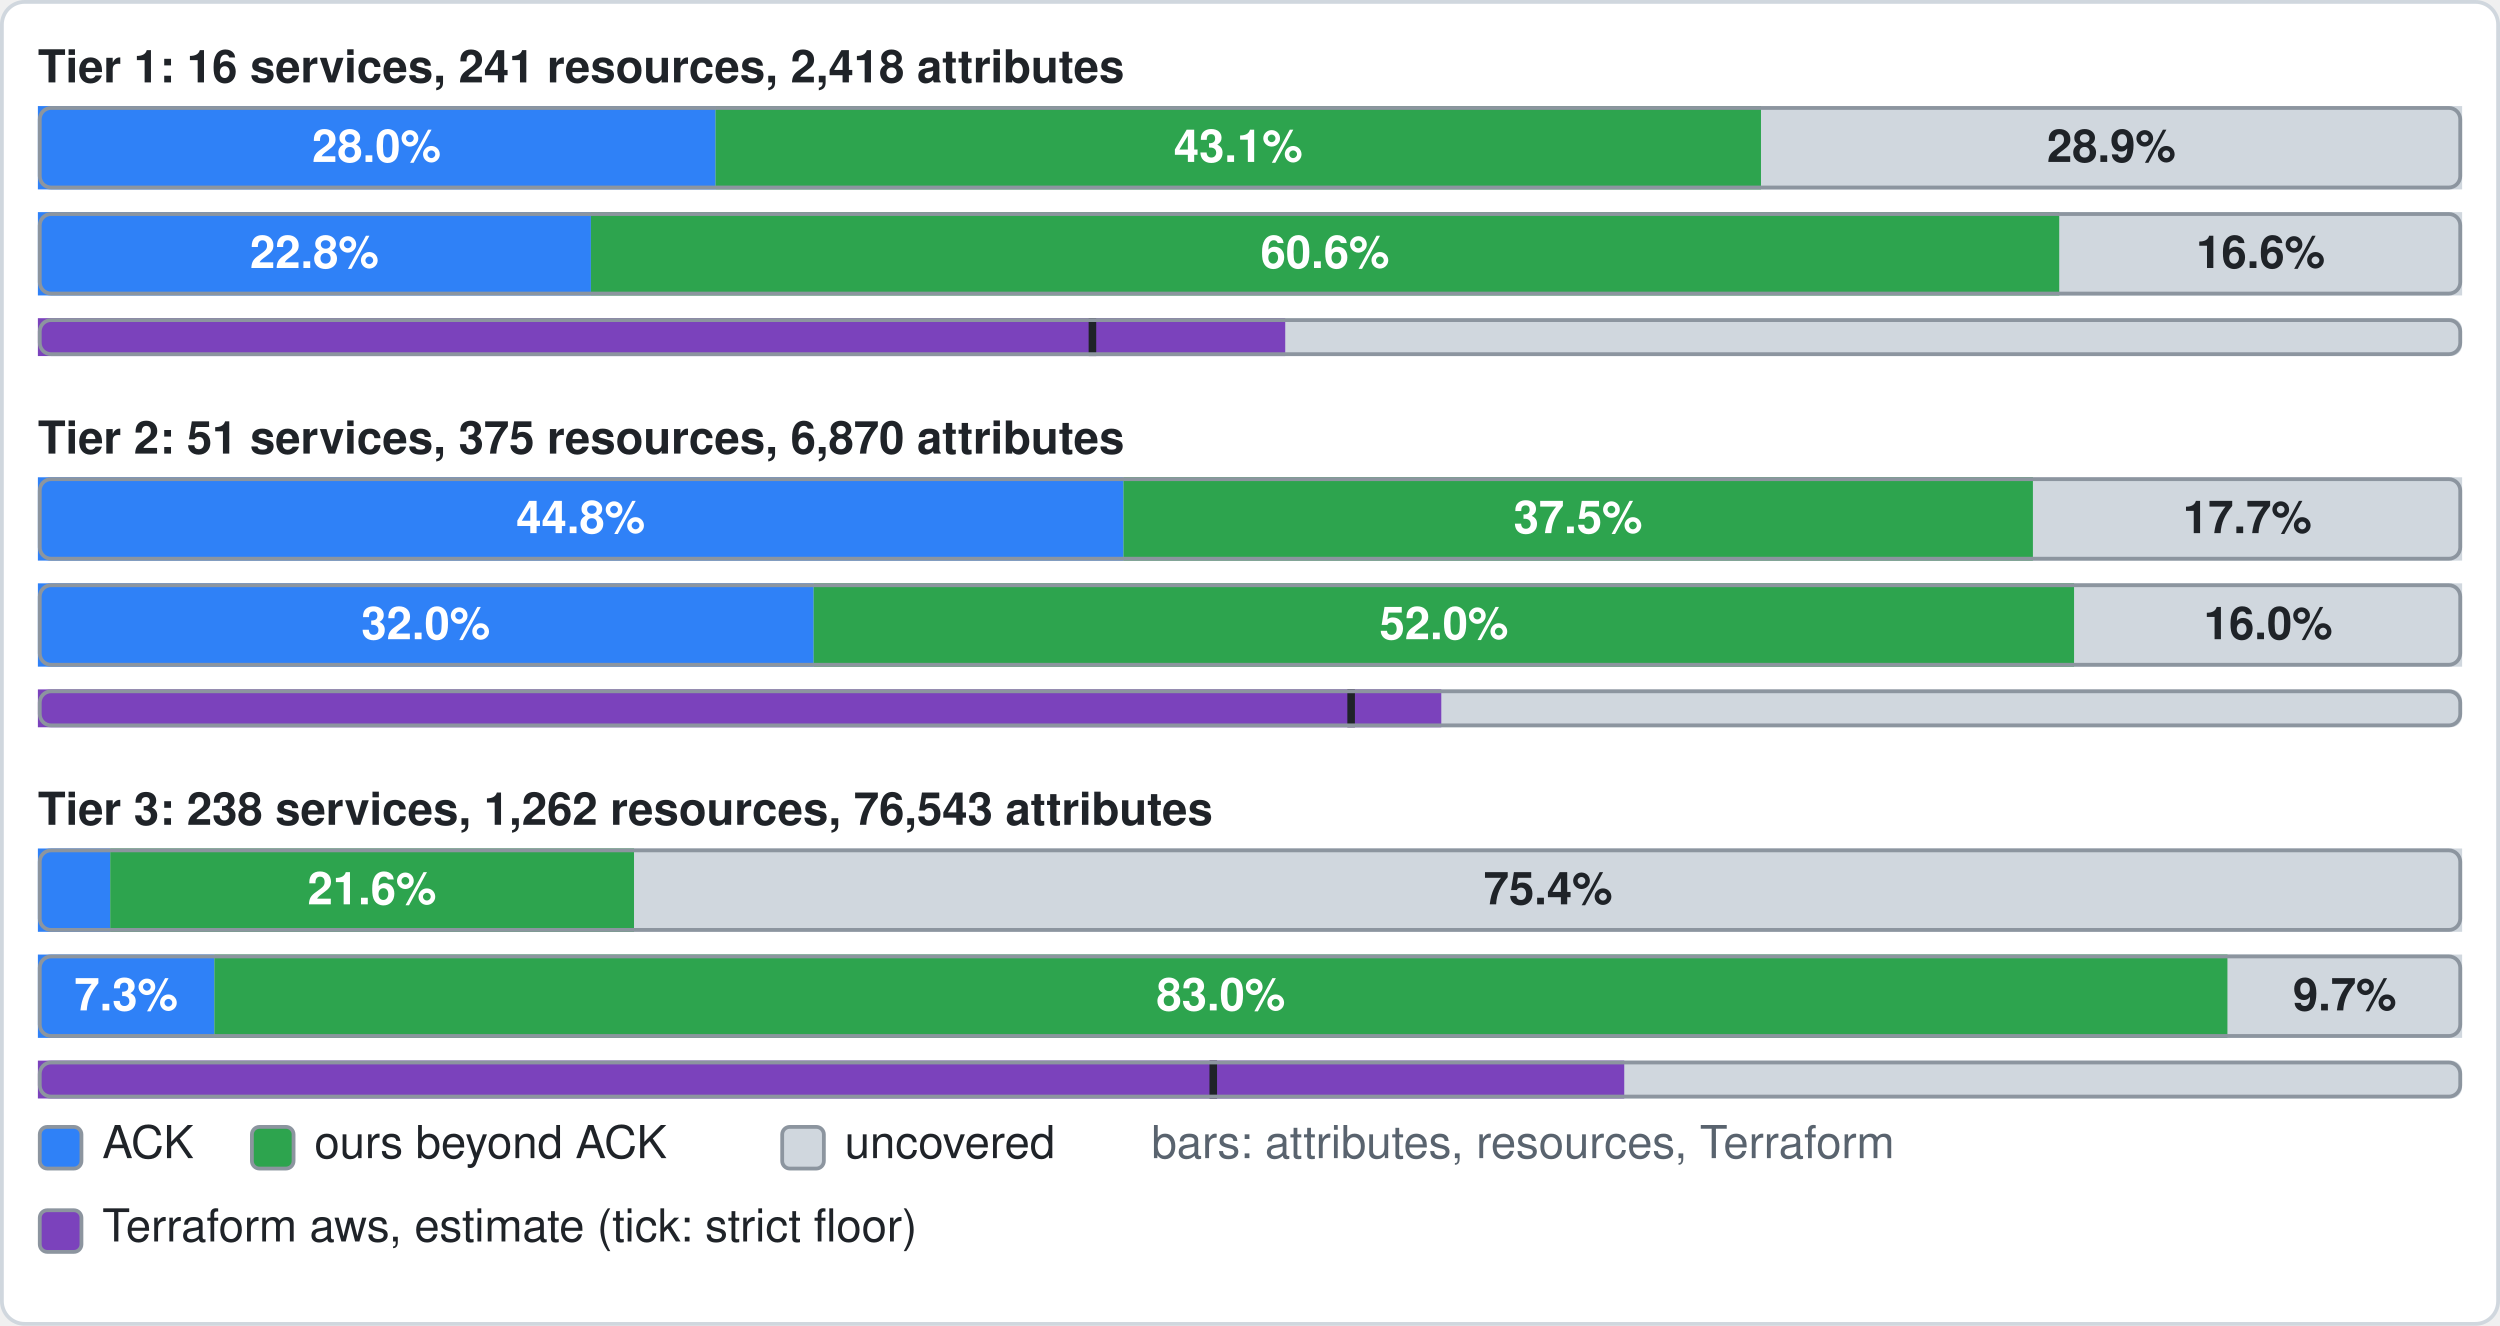
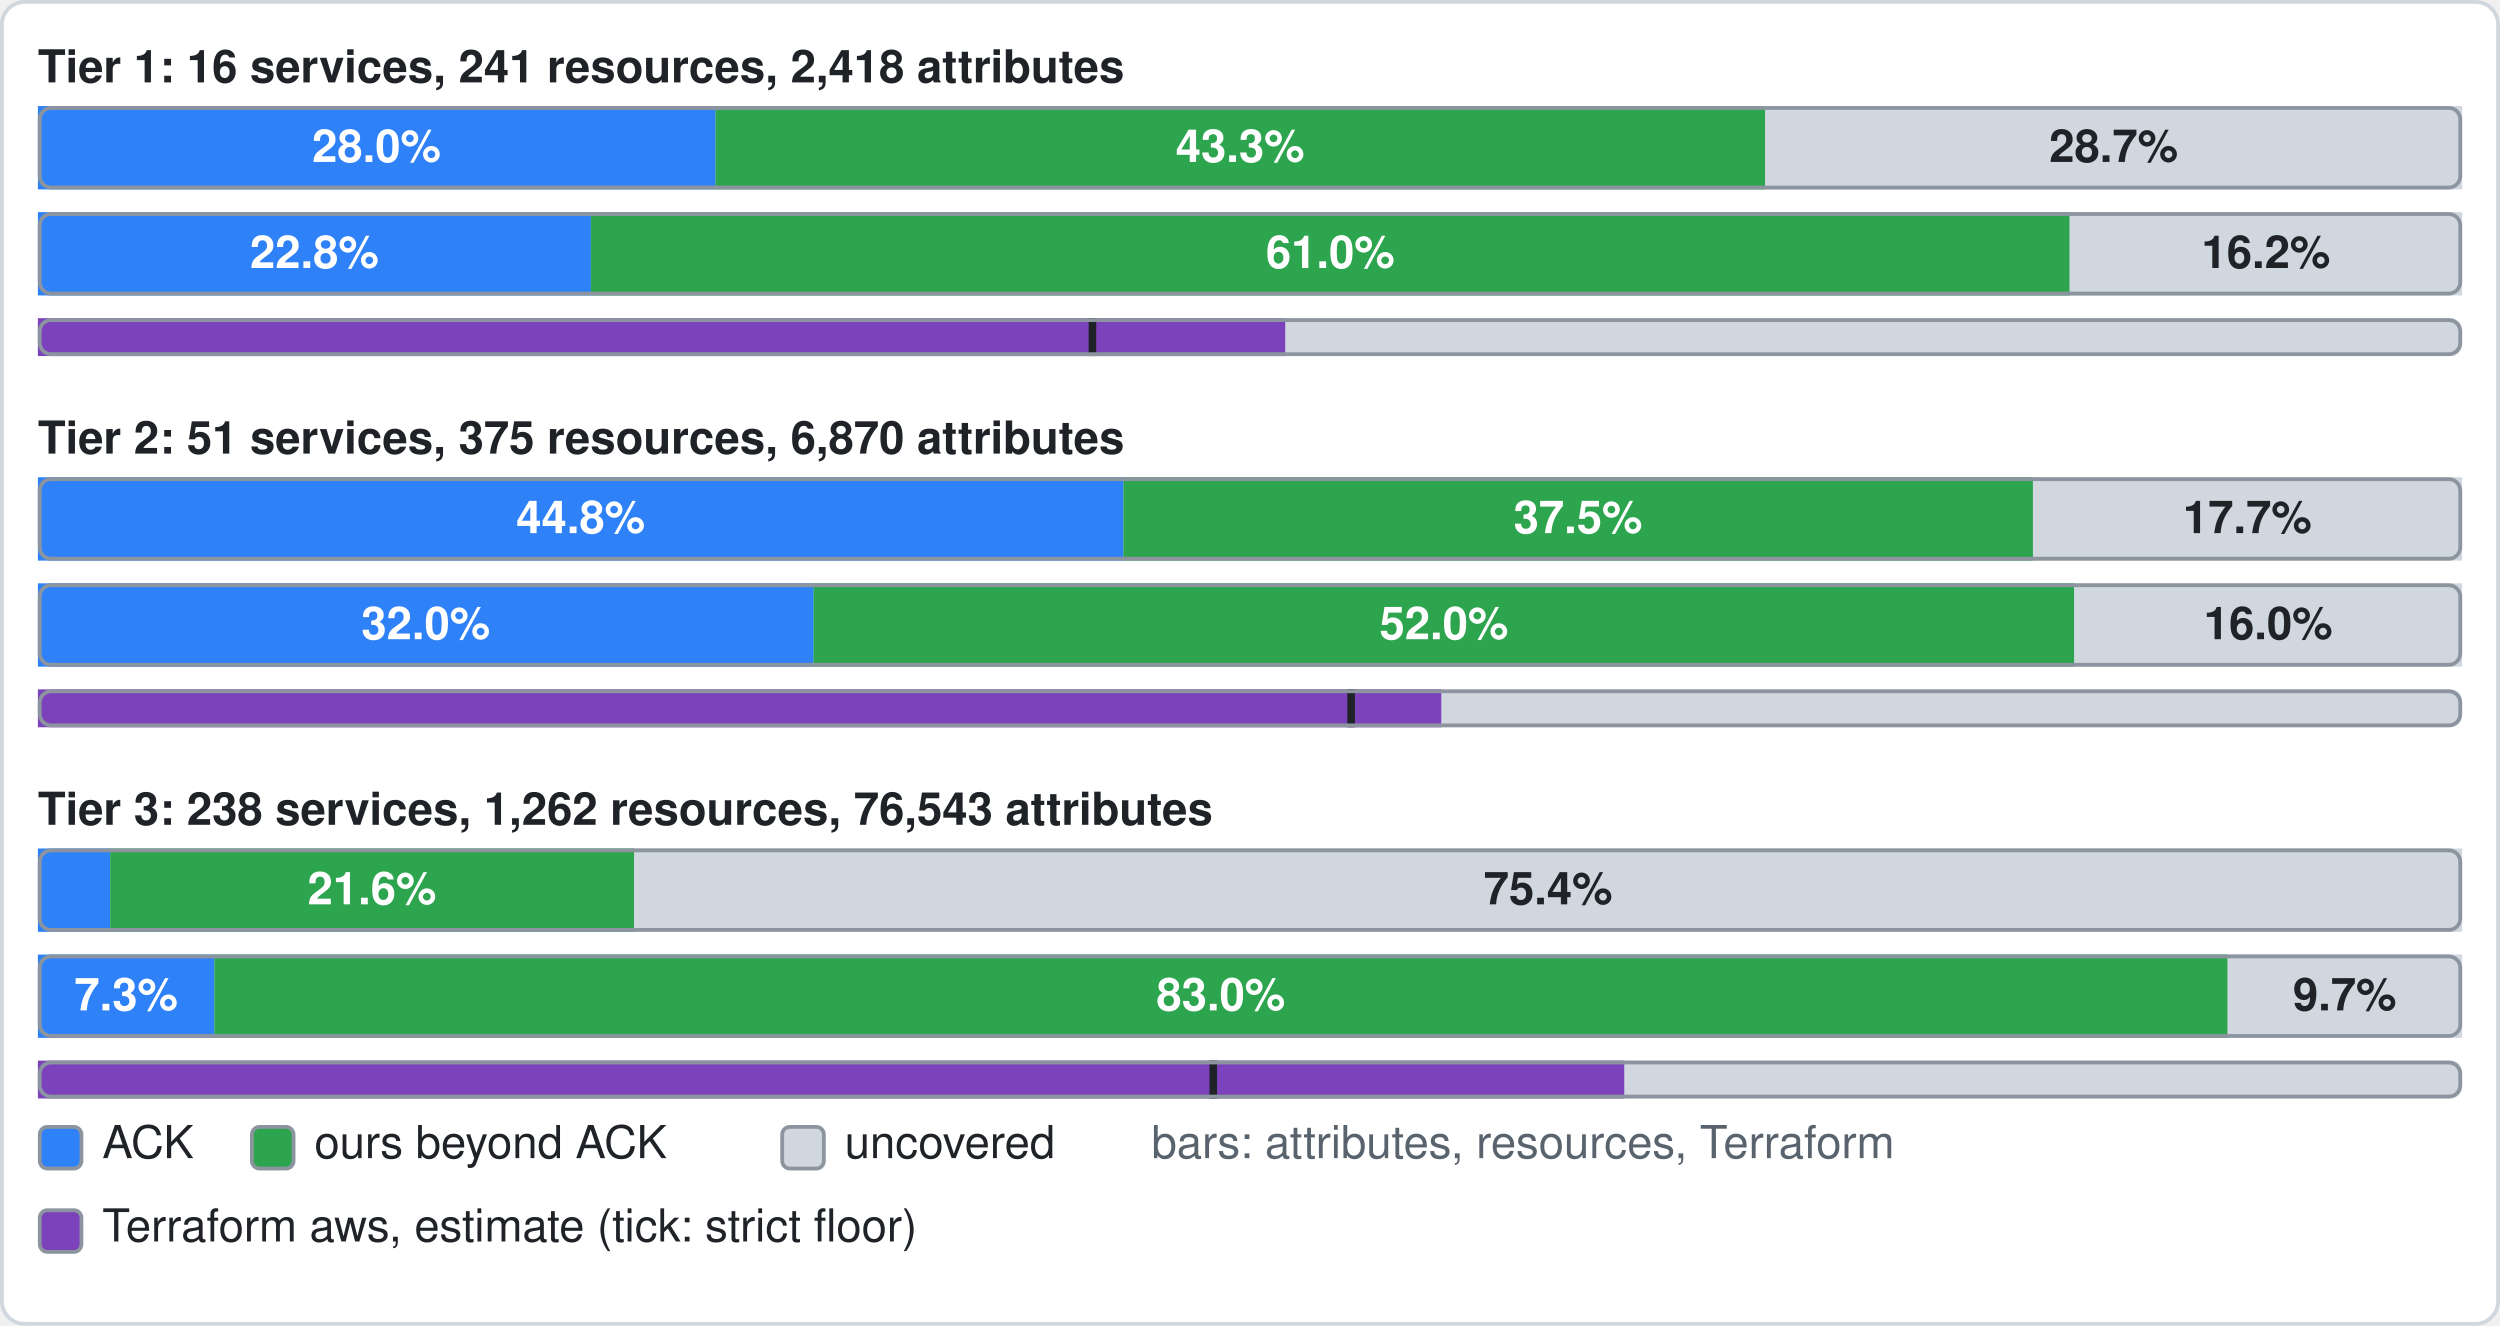
- <svg xmlns="http://www.w3.org/2000/svg" width="660" height="350" viewBox="0 0 660 350" role="img" aria-label="Tier 1: attributes official 28.0%, ours beyond 43.1%, uncovered 28.9%; resources official 22.8%, ours beyond 60.6%, uncovered 16.6%; Terraform aws provider (estimate): 51.5% of 2400 attributes, at least 43.5%. Tier 2: attributes official 44.8%, ours beyond 37.5%, uncovered 17.7%; resources official 32.0%, ours beyond 52.0%, uncovered 16.0%; Terraform aws provider (estimate): 57.9% of 6848 attributes, at least 54.2%. Tier 3: attributes official 3.0%, ours beyond 21.6%, uncovered 75.4%; resources official 7.3%, ours beyond 83.0%, uncovered 9.7%; Terraform aws provider (estimate): 65.4% of 76525 attributes, at least 48.5%">
+ <svg xmlns="http://www.w3.org/2000/svg" width="660" height="350" viewBox="0 0 660 350" role="img" aria-label="Tier 1: attributes official 28.0%, ours beyond 43.3%, uncovered 28.7%; resources official 22.8%, ours beyond 61.0%, uncovered 16.2%; Terraform aws provider (estimate): 51.5% of 2400 attributes, at least 43.5%. Tier 2: attributes official 44.8%, ours beyond 37.5%, uncovered 17.7%; resources official 32.0%, ours beyond 52.0%, uncovered 16.0%; Terraform aws provider (estimate): 57.9% of 6848 attributes, at least 54.2%. Tier 3: attributes official 3.0%, ours beyond 21.6%, uncovered 75.4%; resources official 7.3%, ours beyond 83.0%, uncovered 9.7%; Terraform aws provider (estimate): 65.4% of 76525 attributes, at least 48.5%">
  <rect x="0.5" y="0.5" width="659" height="349" rx="6" fill="#ffffff" stroke="#d0d7de" />
  <text x="10" y="19" font-family="-apple-system,BlinkMacSystemFont,'Segoe UI',Helvetica,Arial,sans-serif" font-size="12" font-weight="600" fill="#1f2328" dominant-baseline="central">Tier 1: 16 services, 241 resources, 2,418 attributes</text>
  <rect x="10" y="28" width="640" height="22" rx="3" fill="#d0d7de" />
  <rect x="10" y="28" width="178.9" height="22" fill="#2f81f7" />
  <text x="99.4" y="40" font-family="-apple-system,BlinkMacSystemFont,'Segoe UI',Helvetica,Arial,sans-serif" font-size="12" font-weight="600" fill="#ffffff" text-anchor="middle" dominant-baseline="central">28.0%</text>
-   <rect x="188.9" y="28" width="276" height="22" fill="#2da44e" />
-   <text x="326.9" y="40" font-family="-apple-system,BlinkMacSystemFont,'Segoe UI',Helvetica,Arial,sans-serif" font-size="12" font-weight="600" fill="#ffffff" text-anchor="middle" dominant-baseline="central">43.1%</text>
-   <rect x="464.9" y="28" width="185.1" height="22" fill="#d0d7de" />
-   <text x="557.4" y="40" font-family="-apple-system,BlinkMacSystemFont,'Segoe UI',Helvetica,Arial,sans-serif" font-size="12" font-weight="600" fill="#1f2328" text-anchor="middle" dominant-baseline="central">28.9%</text>
+   <rect x="188.9" y="28" width="277.1" height="22" fill="#2da44e" />
+   <text x="327.4" y="40" font-family="-apple-system,BlinkMacSystemFont,'Segoe UI',Helvetica,Arial,sans-serif" font-size="12" font-weight="600" fill="#ffffff" text-anchor="middle" dominant-baseline="central">43.3%</text>
+   <rect x="466" y="28" width="184" height="22" fill="#d0d7de" />
+   <text x="558" y="40" font-family="-apple-system,BlinkMacSystemFont,'Segoe UI',Helvetica,Arial,sans-serif" font-size="12" font-weight="600" fill="#1f2328" text-anchor="middle" dominant-baseline="central">28.7%</text>
  <rect x="10.5" y="28.5" width="639" height="21" rx="3" fill="none" stroke="#8c959f" />
  <rect x="10" y="56" width="640" height="22" rx="3" fill="#d0d7de" />
  <rect x="10" y="56" width="146" height="22" fill="#2f81f7" />
  <text x="83" y="68" font-family="-apple-system,BlinkMacSystemFont,'Segoe UI',Helvetica,Arial,sans-serif" font-size="12" font-weight="600" fill="#ffffff" text-anchor="middle" dominant-baseline="central">22.8%</text>
-   <rect x="156" y="56" width="387.7" height="22" fill="#2da44e" />
-   <text x="349.8" y="68" font-family="-apple-system,BlinkMacSystemFont,'Segoe UI',Helvetica,Arial,sans-serif" font-size="12" font-weight="600" fill="#ffffff" text-anchor="middle" dominant-baseline="central">60.6%</text>
-   <rect x="543.7" y="56" width="106.3" height="22" fill="#d0d7de" />
-   <text x="596.8" y="68" font-family="-apple-system,BlinkMacSystemFont,'Segoe UI',Helvetica,Arial,sans-serif" font-size="12" font-weight="600" fill="#1f2328" text-anchor="middle" dominant-baseline="central">16.6%</text>
+   <rect x="156" y="56" width="390.4" height="22" fill="#2da44e" />
+   <text x="351.2" y="68" font-family="-apple-system,BlinkMacSystemFont,'Segoe UI',Helvetica,Arial,sans-serif" font-size="12" font-weight="600" fill="#ffffff" text-anchor="middle" dominant-baseline="central">61.0%</text>
+   <rect x="546.4" y="56" width="103.6" height="22" fill="#d0d7de" />
+   <text x="598.2" y="68" font-family="-apple-system,BlinkMacSystemFont,'Segoe UI',Helvetica,Arial,sans-serif" font-size="12" font-weight="600" fill="#1f2328" text-anchor="middle" dominant-baseline="central">16.2%</text>
  <rect x="10.5" y="56.5" width="639" height="21" rx="3" fill="none" stroke="#8c959f" />
  <rect x="10" y="84" width="640" height="10" rx="3" fill="#d0d7de" />
  <rect x="10" y="84" width="329.3" height="10" fill="#7b42bc" />
  <rect x="287.4" y="84" width="2" height="10" fill="#1f2328" />
  <rect x="10.5" y="84.5" width="639" height="9" rx="3" fill="none" stroke="#8c959f" />
  <text x="10" y="117" font-family="-apple-system,BlinkMacSystemFont,'Segoe UI',Helvetica,Arial,sans-serif" font-size="12" font-weight="600" fill="#1f2328" dominant-baseline="central">Tier 2: 51 services, 375 resources, 6,870 attributes</text>
  <rect x="10" y="126" width="640" height="22" rx="3" fill="#d0d7de" />
  <rect x="10" y="126" width="286.6" height="22" fill="#2f81f7" />
  <text x="153.3" y="138" font-family="-apple-system,BlinkMacSystemFont,'Segoe UI',Helvetica,Arial,sans-serif" font-size="12" font-weight="600" fill="#ffffff" text-anchor="middle" dominant-baseline="central">44.8%</text>
  <rect x="296.6" y="126" width="240.1" height="22" fill="#2da44e" />
  <text x="416.6" y="138" font-family="-apple-system,BlinkMacSystemFont,'Segoe UI',Helvetica,Arial,sans-serif" font-size="12" font-weight="600" fill="#ffffff" text-anchor="middle" dominant-baseline="central">37.5%</text>
  <rect x="536.7" y="126" width="113.3" height="22" fill="#d0d7de" />
  <text x="593.3" y="138" font-family="-apple-system,BlinkMacSystemFont,'Segoe UI',Helvetica,Arial,sans-serif" font-size="12" font-weight="600" fill="#1f2328" text-anchor="middle" dominant-baseline="central">17.7%</text>
  <rect x="10.5" y="126.5" width="639" height="21" rx="3" fill="none" stroke="#8c959f" />
  <rect x="10" y="154" width="640" height="22" rx="3" fill="#d0d7de" />
  <rect x="10" y="154" width="204.8" height="22" fill="#2f81f7" />
  <text x="112.4" y="166" font-family="-apple-system,BlinkMacSystemFont,'Segoe UI',Helvetica,Arial,sans-serif" font-size="12" font-weight="600" fill="#ffffff" text-anchor="middle" dominant-baseline="central">32.0%</text>
  <rect x="214.8" y="154" width="332.8" height="22" fill="#2da44e" />
  <text x="381.2" y="166" font-family="-apple-system,BlinkMacSystemFont,'Segoe UI',Helvetica,Arial,sans-serif" font-size="12" font-weight="600" fill="#ffffff" text-anchor="middle" dominant-baseline="central">52.0%</text>
  <rect x="547.6" y="154" width="102.4" height="22" fill="#d0d7de" />
  <text x="598.8" y="166" font-family="-apple-system,BlinkMacSystemFont,'Segoe UI',Helvetica,Arial,sans-serif" font-size="12" font-weight="600" fill="#1f2328" text-anchor="middle" dominant-baseline="central">16.0%</text>
  <rect x="10.5" y="154.5" width="639" height="21" rx="3" fill="none" stroke="#8c959f" />
  <rect x="10" y="182" width="640" height="10" rx="3" fill="#d0d7de" />
  <rect x="10" y="182" width="370.5" height="10" fill="#7b42bc" />
  <rect x="355.7" y="182" width="2" height="10" fill="#1f2328" />
  <rect x="10.5" y="182.5" width="639" height="9" rx="3" fill="none" stroke="#8c959f" />
  <text x="10" y="215" font-family="-apple-system,BlinkMacSystemFont,'Segoe UI',Helvetica,Arial,sans-serif" font-size="12" font-weight="600" fill="#1f2328" dominant-baseline="central">Tier 3: 238 services, 1,262 resources, 76,543 attributes</text>
  <rect x="10" y="224" width="640" height="22" rx="3" fill="#d0d7de" />
  <rect x="10" y="224" width="19.1" height="22" fill="#2f81f7" />
  <rect x="29.1" y="224" width="138.3" height="22" fill="#2da44e" />
  <text x="98.2" y="236" font-family="-apple-system,BlinkMacSystemFont,'Segoe UI',Helvetica,Arial,sans-serif" font-size="12" font-weight="600" fill="#ffffff" text-anchor="middle" dominant-baseline="central">21.6%</text>
  <rect x="167.4" y="224" width="482.6" height="22" fill="#d0d7de" />
  <text x="408.7" y="236" font-family="-apple-system,BlinkMacSystemFont,'Segoe UI',Helvetica,Arial,sans-serif" font-size="12" font-weight="600" fill="#1f2328" text-anchor="middle" dominant-baseline="central">75.4%</text>
  <rect x="10.5" y="224.5" width="639" height="21" rx="3" fill="none" stroke="#8c959f" />
  <rect x="10" y="252" width="640" height="22" rx="3" fill="#d0d7de" />
  <rect x="10" y="252" width="46.6" height="22" fill="#2f81f7" />
  <text x="33.3" y="264" font-family="-apple-system,BlinkMacSystemFont,'Segoe UI',Helvetica,Arial,sans-serif" font-size="12" font-weight="600" fill="#ffffff" text-anchor="middle" dominant-baseline="central">7.3%</text>
  <rect x="56.6" y="252" width="531.5" height="22" fill="#2da44e" />
  <text x="322.3" y="264" font-family="-apple-system,BlinkMacSystemFont,'Segoe UI',Helvetica,Arial,sans-serif" font-size="12" font-weight="600" fill="#ffffff" text-anchor="middle" dominant-baseline="central">83.0%</text>
  <rect x="588.1" y="252" width="61.9" height="22" fill="#d0d7de" />
  <text x="619" y="264" font-family="-apple-system,BlinkMacSystemFont,'Segoe UI',Helvetica,Arial,sans-serif" font-size="12" font-weight="600" fill="#1f2328" text-anchor="middle" dominant-baseline="central">9.7%</text>
  <rect x="10.5" y="252.5" width="639" height="21" rx="3" fill="none" stroke="#8c959f" />
  <rect x="10" y="280" width="640" height="10" rx="3" fill="#d0d7de" />
  <rect x="10" y="280" width="418.8" height="10" fill="#7b42bc" />
  <rect x="319.3" y="280" width="2" height="10" fill="#1f2328" />
  <rect x="10.5" y="280.5" width="639" height="9" rx="3" fill="none" stroke="#8c959f" />
  <rect x="10.5" y="297.5" width="11" height="11" rx="2" fill="#2f81f7" stroke="#8c959f" />
  <text x="27" y="303" font-family="-apple-system,BlinkMacSystemFont,'Segoe UI',Helvetica,Arial,sans-serif" font-size="12" fill="#1f2328" dominant-baseline="central">ACK</text>
  <rect x="66.5" y="297.5" width="11" height="11" rx="2" fill="#2da44e" stroke="#8c959f" />
  <text x="83" y="303" font-family="-apple-system,BlinkMacSystemFont,'Segoe UI',Helvetica,Arial,sans-serif" font-size="12" fill="#1f2328" dominant-baseline="central">ours beyond ACK</text>
  <rect x="206.5" y="297.5" width="11" height="11" rx="2" fill="#d0d7de" stroke="#8c959f" />
  <text x="223" y="303" font-family="-apple-system,BlinkMacSystemFont,'Segoe UI',Helvetica,Arial,sans-serif" font-size="12" fill="#1f2328" dominant-baseline="central">uncovered</text>
  <text x="304" y="303" font-family="-apple-system,BlinkMacSystemFont,'Segoe UI',Helvetica,Arial,sans-serif" font-size="12" fill="#59636e" dominant-baseline="central">bars: attributes, resources, Terraform</text>
  <rect x="10.5" y="319.5" width="11" height="11" rx="2" fill="#7b42bc" stroke="#8c959f" />
  <text x="27" y="325" font-family="-apple-system,BlinkMacSystemFont,'Segoe UI',Helvetica,Arial,sans-serif" font-size="12" fill="#1f2328" dominant-baseline="central">Terraform aws, estimate (tick: strict floor)</text>
</svg>
